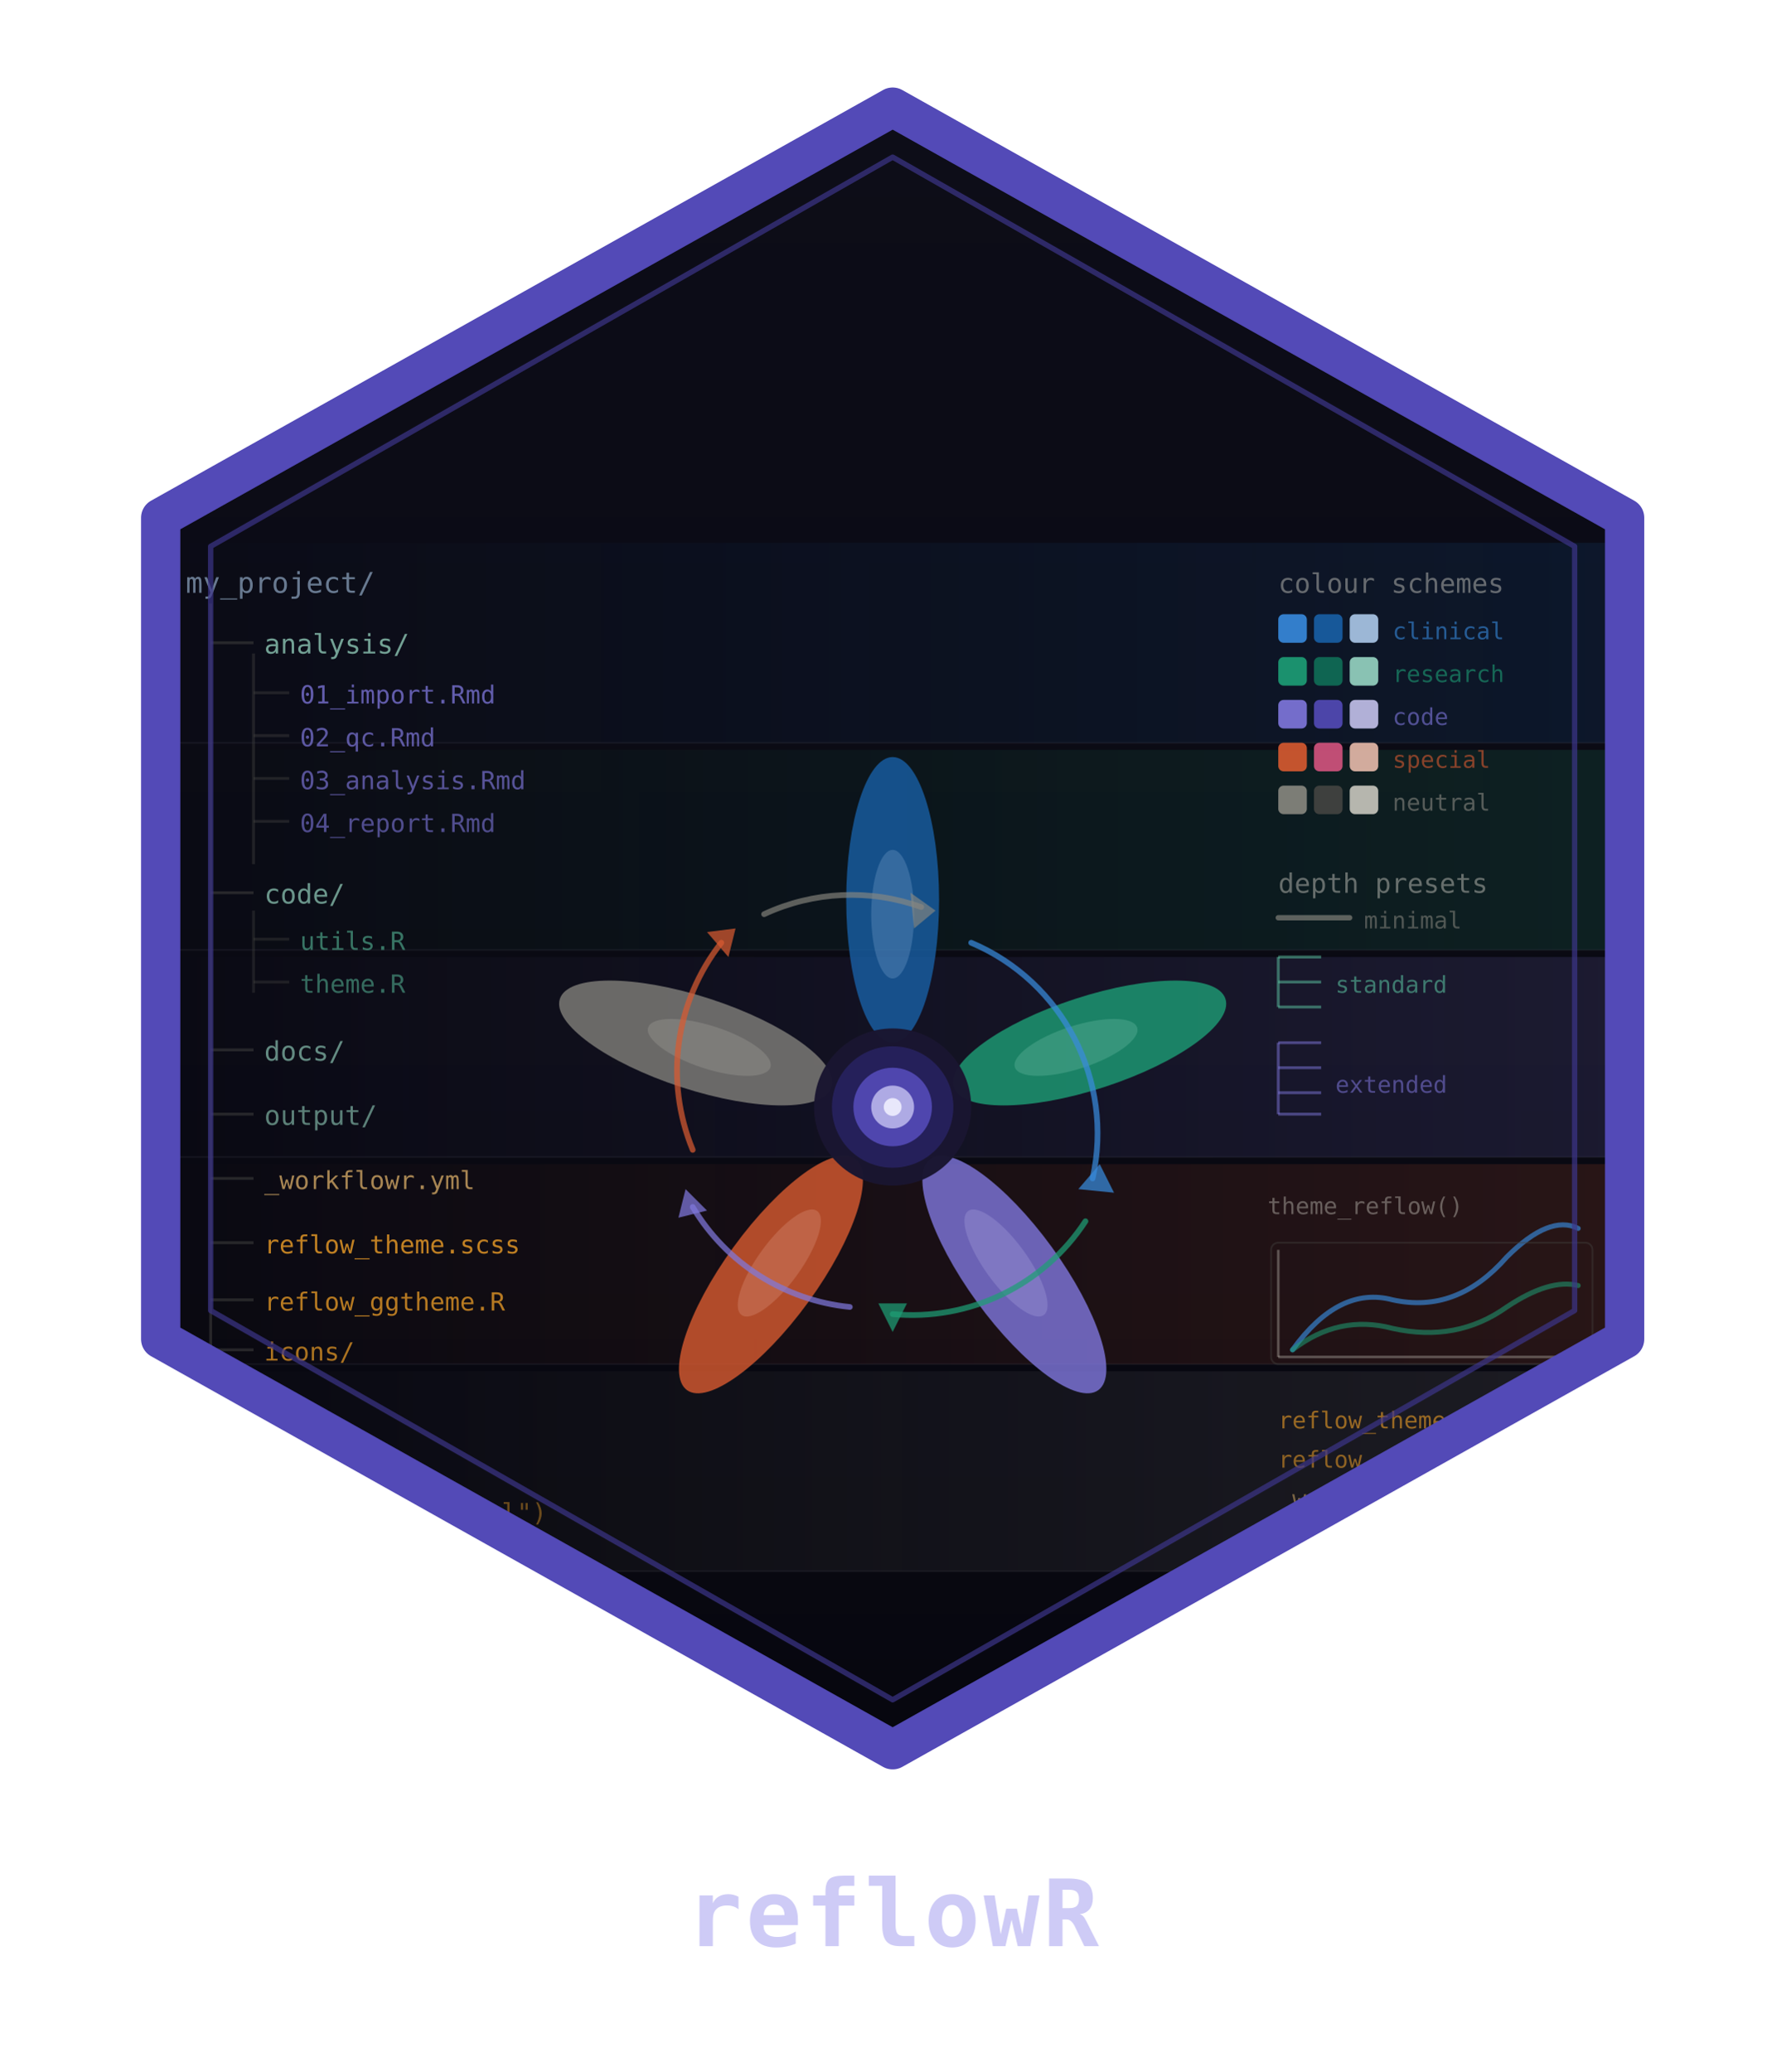
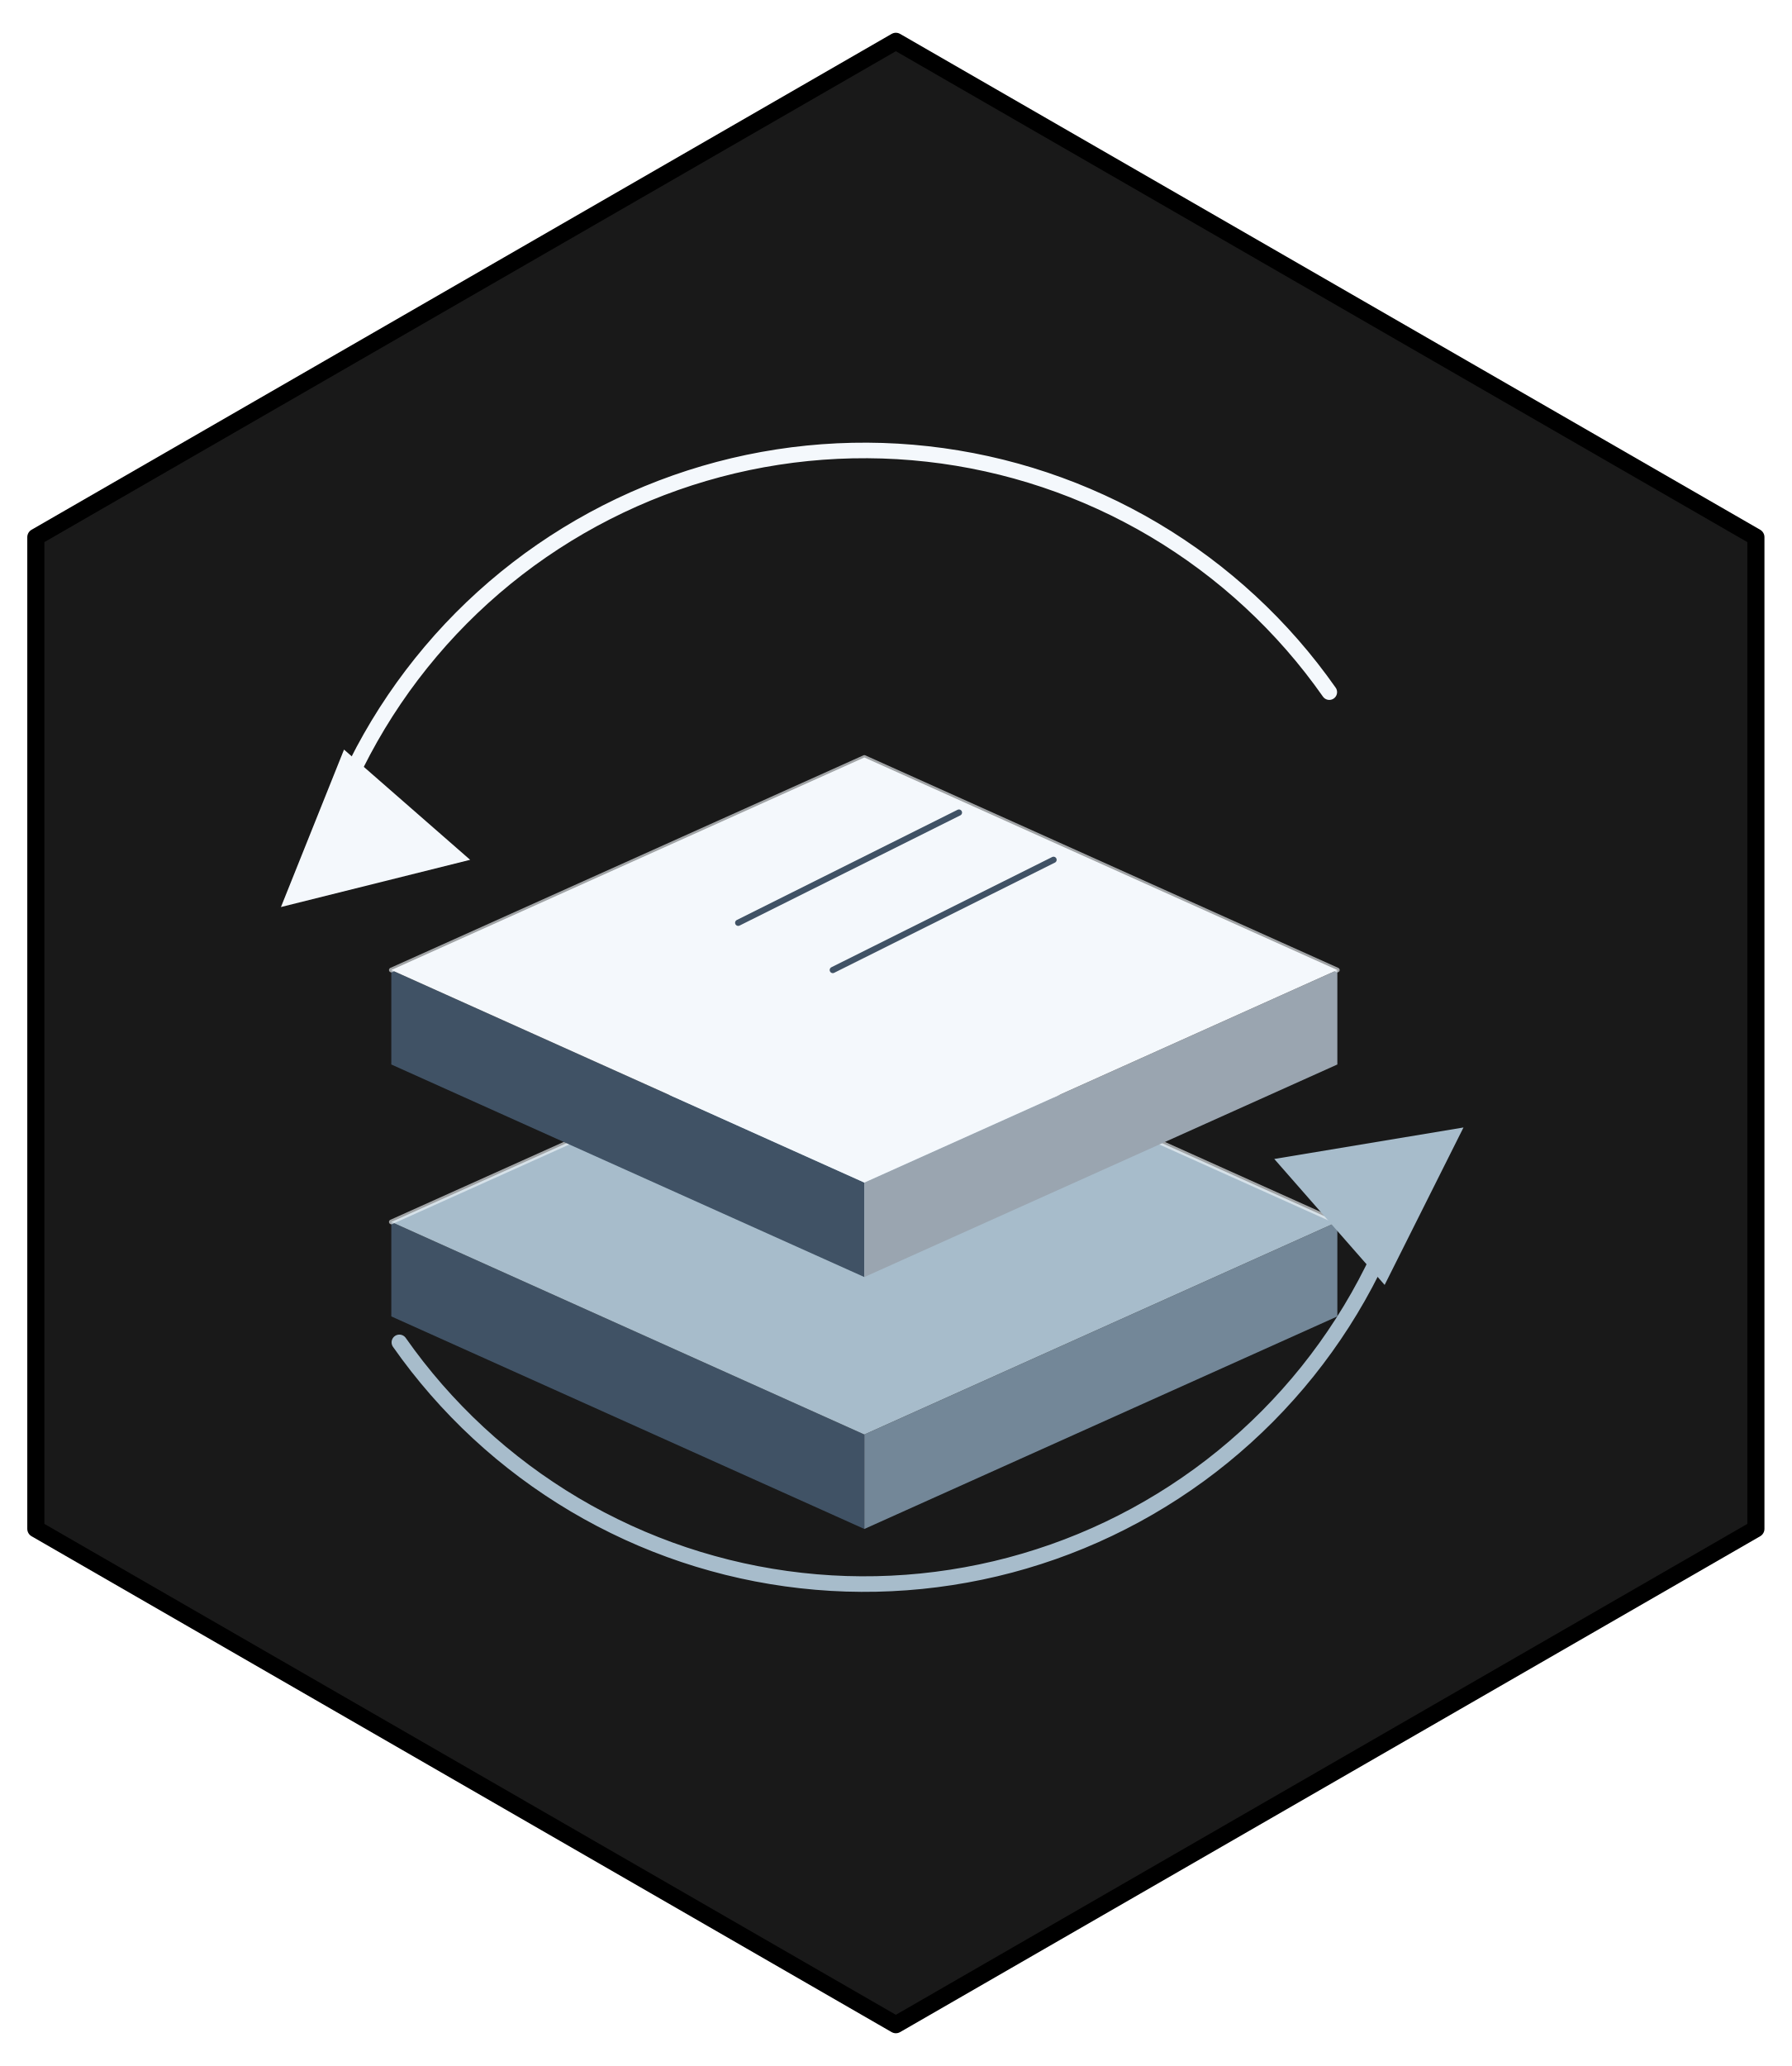
- <svg xmlns="http://www.w3.org/2000/svg" version="1.1" width="500" height="580">
-   <svg width="500" height="580" viewBox="0 0 500 580">
-     <defs>
-       <linearGradient id="bgrfl" x1="0" y1="0" x2="0" y2="1">
-         <stop offset="0%" stop-color="#0d0d18" />
-         <stop offset="100%" stop-color="#07070f" />
-       </linearGradient>
-       <linearGradient id="flow1" x1="0" y1="0" x2="1" y2="0">
-         <stop offset="0%" stop-color="#185FA5" stop-opacity="0" />
-         <stop offset="100%" stop-color="#185FA5" stop-opacity="0.15" />
-       </linearGradient>
-       <linearGradient id="flow2" x1="0" y1="0" x2="1" y2="0">
-         <stop offset="0%" stop-color="#1D9E75" stop-opacity="0" />
-         <stop offset="100%" stop-color="#1D9E75" stop-opacity="0.15" />
-       </linearGradient>
-       <linearGradient id="flow3" x1="0" y1="0" x2="1" y2="0">
-         <stop offset="0%" stop-color="#7F77DD" stop-opacity="0" />
-         <stop offset="100%" stop-color="#7F77DD" stop-opacity="0.15" />
-       </linearGradient>
-       <linearGradient id="flow4" x1="0" y1="0" x2="1" y2="0">
-         <stop offset="0%" stop-color="#D85A30" stop-opacity="0" />
-         <stop offset="100%" stop-color="#D85A30" stop-opacity="0.15" />
-       </linearGradient>
-       <linearGradient id="flow5" x1="0" y1="0" x2="1" y2="0">
-         <stop offset="0%" stop-color="#B4B2A9" stop-opacity="0" />
-         <stop offset="100%" stop-color="#B4B2A9" stop-opacity="0.12" />
-       </linearGradient>
-       <clipPath id="hexrfl">
-         <polygon points="250,30 455,145 455,375 250,490 45,375 45,145" />
-       </clipPath>
-     </defs>
-     <polygon points="250,30 455,145 455,375 250,490 45,375 45,145" fill="url(#bgrfl)" />
-     <g clip-path="url(#hexrfl)">
-       <rect x="45" y="152" width="410" height="56" fill="url(#flow1)" />
-       <rect x="45" y="210" width="410" height="56" fill="url(#flow2)" />
-       <rect x="45" y="268" width="410" height="56" fill="url(#flow3)" />
-       <rect x="45" y="326" width="410" height="56" fill="url(#flow4)" />
-       <rect x="45" y="384" width="410" height="56" fill="url(#flow5)" />
-       <line x1="45" y1="208" x2="455" y2="208" stroke="#EEEDFE" stroke-width="0.4" opacity="0.06" />
-       <line x1="45" y1="266" x2="455" y2="266" stroke="#EEEDFE" stroke-width="0.4" opacity="0.06" />
-       <line x1="45" y1="324" x2="455" y2="324" stroke="#EEEDFE" stroke-width="0.4" opacity="0.06" />
-       <line x1="45" y1="382" x2="455" y2="382" stroke="#EEEDFE" stroke-width="0.4" opacity="0.06" />
-       <line x1="45" y1="440" x2="455" y2="440" stroke="#EEEDFE" stroke-width="0.4" opacity="0.06" />
-       <text font-family="monospace" font-size="8" fill="#B5D4F4" opacity="0.55" x="52" y="166">my_project/</text>
-       <line x1="59" y1="169" x2="59" y2="430" stroke="#444441" stroke-width="0.8" opacity="0.5" />
-       <line x1="59" y1="180" x2="71" y2="180" stroke="#444441" stroke-width="0.8" opacity="0.5" />
-       <text font-family="monospace" font-size="7.5" fill="#9FE1CB" opacity="0.7" x="74" y="183">analysis/</text>
-       <line x1="71" y1="183" x2="71" y2="242" stroke="#444441" stroke-width="0.8" opacity="0.4" />
-       <line x1="71" y1="194" x2="81" y2="194" stroke="#444441" stroke-width="0.8" opacity="0.4" />
-       <text font-family="monospace" font-size="7" fill="#7F77DD" opacity="0.75" x="84" y="197">01_import.Rmd</text>
-       <line x1="71" y1="206" x2="81" y2="206" stroke="#444441" stroke-width="0.8" opacity="0.4" />
-       <text font-family="monospace" font-size="7" fill="#7F77DD" opacity="0.7" x="84" y="209">02_qc.Rmd</text>
-       <line x1="71" y1="218" x2="81" y2="218" stroke="#444441" stroke-width="0.8" opacity="0.4" />
-       <text font-family="monospace" font-size="7" fill="#7F77DD" opacity="0.65" x="84" y="221">03_analysis.Rmd</text>
-       <line x1="71" y1="230" x2="81" y2="230" stroke="#444441" stroke-width="0.8" opacity="0.4" />
-       <text font-family="monospace" font-size="7" fill="#7F77DD" opacity="0.6" x="84" y="233">04_report.Rmd</text>
-       <line x1="59" y1="250" x2="71" y2="250" stroke="#444441" stroke-width="0.8" opacity="0.5" />
-       <text font-family="monospace" font-size="7.5" fill="#9FE1CB" opacity="0.65" x="74" y="253">code/</text>
-       <line x1="71" y1="255" x2="71" y2="278" stroke="#444441" stroke-width="0.8" opacity="0.35" />
-       <line x1="71" y1="263" x2="81" y2="263" stroke="#444441" stroke-width="0.8" opacity="0.35" />
-       <text font-family="monospace" font-size="7" fill="#5DCAA5" opacity="0.55" x="84" y="266">utils.R</text>
-       <line x1="71" y1="275" x2="81" y2="275" stroke="#444441" stroke-width="0.8" opacity="0.35" />
-       <text font-family="monospace" font-size="7" fill="#5DCAA5" opacity="0.5" x="84" y="278">theme.R</text>
-       <line x1="59" y1="294" x2="71" y2="294" stroke="#444441" stroke-width="0.8" opacity="0.5" />
-       <text font-family="monospace" font-size="7.5" fill="#9FE1CB" opacity="0.6" x="74" y="297">docs/</text>
-       <line x1="59" y1="312" x2="71" y2="312" stroke="#444441" stroke-width="0.8" opacity="0.5" />
-       <text font-family="monospace" font-size="7.5" fill="#9FE1CB" opacity="0.55" x="74" y="315">output/</text>
-       <line x1="59" y1="330" x2="71" y2="330" stroke="#444441" stroke-width="0.8" opacity="0.5" />
-       <text font-family="monospace" font-size="7" fill="#FAC775" opacity="0.65" x="74" y="333">_workflowr.yml</text>
-       <line x1="59" y1="348" x2="71" y2="348" stroke="#444441" stroke-width="0.8" opacity="0.5" />
-       <text font-family="monospace" font-size="7" fill="#EF9F27" opacity="0.8" x="74" y="351">reflow_theme.scss</text>
-       <line x1="59" y1="364" x2="71" y2="364" stroke="#444441" stroke-width="0.8" opacity="0.5" />
-       <text font-family="monospace" font-size="7" fill="#EF9F27" opacity="0.75" x="74" y="367">reflow_ggtheme.R</text>
-       <line x1="59" y1="378" x2="71" y2="378" stroke="#444441" stroke-width="0.8" opacity="0.5" />
-       <text font-family="monospace" font-size="7" fill="#EF9F27" opacity="0.7" x="74" y="381">icons/</text>
-       <text font-family="monospace" font-size="7" fill="#EF9F27" opacity="0.3" x="52" y="415">wflow_start() +</text>
-       <text font-family="monospace" font-size="7" fill="#EF9F27" opacity="0.42" x="52" y="426">reflow_theme("clinical")</text>
-       <text font-family="monospace" font-size="7.5" fill="#D3D1C7" opacity="0.45" x="358" y="166">colour schemes</text>
-       <rect x="358" y="172" width="8" height="8" rx="1.5" fill="#378ADD" opacity="0.9" />
-       <rect x="368" y="172" width="8" height="8" rx="1.5" fill="#185FA5" opacity="0.9" />
-       <rect x="378" y="172" width="8" height="8" rx="1.5" fill="#B5D4F4" opacity="0.85" />
-       <text font-family="monospace" font-size="6.5" fill="#378ADD" opacity="0.6" x="390" y="179">clinical</text>
-       <rect x="358" y="184" width="8" height="8" rx="1.5" fill="#1D9E75" opacity="0.9" />
-       <rect x="368" y="184" width="8" height="8" rx="1.5" fill="#0F6E56" opacity="0.9" />
-       <rect x="378" y="184" width="8" height="8" rx="1.5" fill="#9FE1CB" opacity="0.85" />
-       <text font-family="monospace" font-size="6.5" fill="#1D9E75" opacity="0.6" x="390" y="191">research</text>
-       <rect x="358" y="196" width="8" height="8" rx="1.5" fill="#7F77DD" opacity="0.9" />
-       <rect x="368" y="196" width="8" height="8" rx="1.5" fill="#534AB7" opacity="0.9" />
-       <rect x="378" y="196" width="8" height="8" rx="1.5" fill="#CECBF6" opacity="0.85" />
-       <text font-family="monospace" font-size="6.5" fill="#7F77DD" opacity="0.6" x="390" y="203">code</text>
-       <rect x="358" y="208" width="8" height="8" rx="1.5" fill="#D85A30" opacity="0.9" />
-       <rect x="368" y="208" width="8" height="8" rx="1.5" fill="#D4537E" opacity="0.9" />
-       <rect x="378" y="208" width="8" height="8" rx="1.5" fill="#F5C4B3" opacity="0.85" />
-       <text font-family="monospace" font-size="6.5" fill="#D85A30" opacity="0.6" x="390" y="215">special</text>
-       <rect x="358" y="220" width="8" height="8" rx="1.5" fill="#888780" opacity="0.9" />
-       <rect x="368" y="220" width="8" height="8" rx="1.5" fill="#444441" opacity="0.9" />
-       <rect x="378" y="220" width="8" height="8" rx="1.5" fill="#D3D1C7" opacity="0.85" />
-       <text font-family="monospace" font-size="6.5" fill="#888780" opacity="0.6" x="390" y="227">neutral</text>
-       <text font-family="monospace" font-size="7.5" fill="#D3D1C7" opacity="0.45" x="358" y="250">depth presets</text>
-       <line x1="358" y1="257" x2="378" y2="257" stroke="#888780" stroke-width="1.5" stroke-linecap="round" opacity="0.65" />
-       <text font-family="monospace" font-size="6.5" fill="#888780" opacity="0.55" x="382" y="260">minimal</text>
-       <line x1="358" y1="268" x2="358" y2="282" stroke="#5DCAA5" stroke-width="0.8" opacity="0.5" />
-       <line x1="358" y1="268" x2="370" y2="268" stroke="#5DCAA5" stroke-width="0.8" opacity="0.5" />
-       <line x1="358" y1="275" x2="370" y2="275" stroke="#5DCAA5" stroke-width="0.8" opacity="0.5" />
-       <line x1="358" y1="282" x2="370" y2="282" stroke="#5DCAA5" stroke-width="0.8" opacity="0.5" />
-       <text font-family="monospace" font-size="6.5" fill="#5DCAA5" opacity="0.55" x="374" y="278">standard</text>
-       <line x1="358" y1="292" x2="358" y2="312" stroke="#7F77DD" stroke-width="0.8" opacity="0.5" />
-       <line x1="358" y1="292" x2="370" y2="292" stroke="#7F77DD" stroke-width="0.8" opacity="0.5" />
-       <line x1="358" y1="299" x2="370" y2="299" stroke="#7F77DD" stroke-width="0.8" opacity="0.5" />
-       <line x1="358" y1="306" x2="370" y2="306" stroke="#7F77DD" stroke-width="0.8" opacity="0.5" />
-       <line x1="358" y1="312" x2="370" y2="312" stroke="#7F77DD" stroke-width="0.8" opacity="0.5" />
-       <text font-family="monospace" font-size="6.5" fill="#7F77DD" opacity="0.55" x="374" y="306">extended</text>
-       <text font-family="monospace" font-size="6.5" fill="#D3D1C7" opacity="0.4" x="355" y="340">theme_reflow()</text>
-       <line x1="358" y1="380" x2="358" y2="350" stroke="#D3D1C7" stroke-width="0.7" opacity="0.35" />
-       <line x1="358" y1="380" x2="445" y2="380" stroke="#D3D1C7" stroke-width="0.7" opacity="0.35" />
-       <path d="M362,378 Q375,360 390,364 Q408,368 422,352 Q434,340 442,344" fill="none" stroke="#378ADD" stroke-width="1.4" opacity="0.65" stroke-linecap="round" />
-       <path d="M362,378 Q375,368 390,372 Q408,376 422,366 Q434,358 442,360" fill="none" stroke="#1D9E75" stroke-width="1.4" opacity="0.55" stroke-linecap="round" />
-       <rect x="356" y="348" width="90" height="34" rx="2" fill="none" stroke="#444441" stroke-width="0.5" opacity="0.4" />
-       <text font-family="monospace" font-size="6.5" fill="#EF9F27" opacity="0.6" x="358" y="400">reflow_theme.scss</text>
-       <text font-family="monospace" font-size="6.5" fill="#EF9F27" opacity="0.55" x="358" y="411">reflow_ggtheme.R</text>
-       <text font-family="monospace" font-size="6.5" fill="#FAC775" opacity="0.45" x="358" y="422">_workflowr.yml</text>
-       <text font-family="monospace" font-size="6.5" fill="#5DCAA5" opacity="0.45" x="358" y="433">report.qmd</text>
-       <ellipse cx="250" cy="252" rx="13" ry="40" fill="#185FA5" opacity="0.8" transform="rotate(0 250 310)" />
-       <ellipse cx="250" cy="256" rx="6" ry="18" fill="#B5D4F4" opacity="0.2" transform="rotate(0 250 310)" />
-       <ellipse cx="250" cy="252" rx="13" ry="40" fill="#1D9E75" opacity="0.8" transform="rotate(72 250 310)" />
-       <ellipse cx="250" cy="256" rx="6" ry="18" fill="#9FE1CB" opacity="0.2" transform="rotate(72 250 310)" />
-       <ellipse cx="250" cy="252" rx="13" ry="40" fill="#7F77DD" opacity="0.8" transform="rotate(144 250 310)" />
-       <ellipse cx="250" cy="256" rx="6" ry="18" fill="#CECBF6" opacity="0.2" transform="rotate(144 250 310)" />
-       <ellipse cx="250" cy="252" rx="13" ry="40" fill="#D85A30" opacity="0.8" transform="rotate(216 250 310)" />
-       <ellipse cx="250" cy="256" rx="6" ry="18" fill="#F5C4B3" opacity="0.2" transform="rotate(216 250 310)" />
-       <ellipse cx="250" cy="252" rx="13" ry="40" fill="#888780" opacity="0.75" transform="rotate(288 250 310)" />
-       <ellipse cx="250" cy="256" rx="6" ry="18" fill="#D3D1C7" opacity="0.18" transform="rotate(288 250 310)" />
-       <path d="M 272,264 A 58 58 0 0 1 306,330" fill="none" stroke="#378ADD" stroke-width="1.6" stroke-linecap="round" opacity="0.72" />
-       <polygon points="302,333 308,326 312,334" fill="#378ADD" opacity="0.72" />
-       <path d="M 304,342 A 58 58 0 0 1 250,368" fill="none" stroke="#1D9E75" stroke-width="1.6" stroke-linecap="round" opacity="0.72" />
-       <polygon points="246,365 250,373 254,365" fill="#1D9E75" opacity="0.72" />
-       <path d="M 238,366 A 58 58 0 0 1 194,338" fill="none" stroke="#7F77DD" stroke-width="1.6" stroke-linecap="round" opacity="0.72" />
-       <polygon points="190,341 192,333 198,339" fill="#7F77DD" opacity="0.72" />
-       <path d="M 194,322 A 58 58 0 0 1 202,264" fill="none" stroke="#D85A30" stroke-width="1.6" stroke-linecap="round" opacity="0.72" />
-       <polygon points="198,261 206,260 204,268" fill="#D85A30" opacity="0.72" />
-       <path d="M 214,256 A 58 58 0 0 1 258,254" fill="none" stroke="#888780" stroke-width="1.6" stroke-linecap="round" opacity="0.65" />
-       <polygon points="255,250 262,255 256,260" fill="#888780" opacity="0.65" />
-       <circle cx="250" cy="310" r="22" fill="#1a1530" opacity="0.98" />
-       <circle cx="250" cy="310" r="17" fill="#26215C" opacity="0.95" />
-       <circle cx="250" cy="310" r="11" fill="#534AB7" opacity="0.9" />
-       <circle cx="250" cy="310" r="6" fill="#CECBF6" opacity="0.75" />
-       <circle cx="250" cy="310" r="2.5" fill="#EEEDFE" opacity="0.9" />
-     </g>
-     <polygon points="250,30 455,145 455,375 250,490 45,375 45,145" fill="none" stroke="#534AB7" stroke-width="11" stroke-linejoin="round" />
-     <polygon points="250,44 441,153 441,367 250,476 59,367 59,153" fill="none" stroke="#3C3489" stroke-width="1.5" stroke-linejoin="round" opacity="0.7" />
-     <text font-family="monospace" font-weight="700" font-size="26" fill="#CECBF6" text-anchor="middle" x="250" y="545" letter-spacing="1">reflowR</text>
-   </svg>
+ <svg xmlns="http://www.w3.org/2000/svg" width="432pt" height="498pt" viewBox="0 0 432 498">
+   <path fill-rule="nonzero" fill="rgb(9.804%, 9.804%, 9.804%)" fill-opacity="1" stroke-width="4.125" stroke-linecap="round" stroke-linejoin="round" stroke="rgb(0%, 0%, 0%)" stroke-opacity="1" stroke-miterlimit="10" d="M 216 9.961 L 423.359 129.48 L 423.359 368.52 L 216 488.039 L 8.641 368.52 L 8.641 129.48 Z M 216 9.961 " />
+   <path fill-rule="nonzero" fill="rgb(25.098%, 32.157%, 39.608%)" fill-opacity="1" d="M 94.348 294.543 L 208.398 345.781 L 208.398 368.551 L 94.348 317.316 Z M 94.348 294.543 " />
+   <path fill-rule="nonzero" fill="rgb(45.098%, 52.941%, 59.608%)" fill-opacity="1" d="M 208.398 345.781 L 322.445 294.543 L 322.445 317.316 L 208.398 368.551 Z M 208.398 345.781 " />
+   <path fill-rule="nonzero" fill="rgb(65.49%, 73.725%, 79.608%)" fill-opacity="1" d="M 94.348 294.543 L 208.398 243.309 L 322.445 294.543 L 208.398 345.781 Z M 94.348 294.543 " />
+   <path fill="none" stroke-width="1.125" stroke-linecap="round" stroke-linejoin="round" stroke="rgb(95.686%, 97.255%, 98.824%)" stroke-opacity="0.62" stroke-miterlimit="10" d="M 94.348 294.543 L 208.398 243.309 L 322.445 294.543 " />
+   <path fill-rule="nonzero" fill="rgb(25.098%, 32.157%, 39.608%)" fill-opacity="1" d="M 94.348 233.82 L 208.398 285.055 L 208.398 307.828 L 94.348 256.59 Z M 94.348 233.82 " />
+   <path fill-rule="nonzero" fill="rgb(60.392%, 64.706%, 69.02%)" fill-opacity="1" d="M 208.398 285.055 L 322.445 233.82 L 322.445 256.59 L 208.398 307.828 Z M 208.398 285.055 " />
+   <path fill-rule="nonzero" fill="rgb(95.686%, 97.255%, 98.824%)" fill-opacity="1" d="M 94.348 233.82 L 208.398 182.582 L 322.445 233.82 L 208.398 285.055 Z M 94.348 233.82 " />
+   <path fill="none" stroke-width="1.125" stroke-linecap="round" stroke-linejoin="round" stroke="rgb(95.686%, 97.255%, 98.824%)" stroke-opacity="0.62" stroke-miterlimit="10" d="M 94.348 233.82 L 208.398 182.582 L 322.445 233.82 " />
+   <path fill="none" stroke-width="3.75" stroke-linecap="round" stroke-linejoin="round" stroke="rgb(95.686%, 97.255%, 98.824%)" stroke-opacity="1" stroke-miterlimit="10" d="M 320.504 166.836 L 318.383 163.898 L 316.188 161.016 L 313.914 158.191 L 311.566 155.43 L 309.145 152.73 L 306.656 150.098 L 304.094 147.531 L 301.469 145.035 L 298.773 142.605 L 296.02 140.25 L 293.203 137.969 L 290.324 135.762 L 287.391 133.633 L 284.398 131.582 L 281.355 129.609 L 278.262 127.719 L 275.117 125.91 L 271.926 124.188 L 268.691 122.547 L 265.41 120.996 L 262.094 119.531 L 258.738 118.152 L 255.348 116.867 L 251.922 115.668 L 248.469 114.562 L 244.984 113.547 L 241.477 112.625 L 237.945 111.797 L 234.391 111.062 L 230.82 110.422 L 227.234 109.875 L 223.633 109.426 L 220.023 109.07 L 216.406 108.809 L 212.781 108.645 L 209.152 108.578 L 205.523 108.605 L 201.898 108.73 L 198.277 108.949 L 194.664 109.266 L 191.059 109.676 L 187.465 110.184 L 183.887 110.785 L 180.328 111.48 L 176.785 112.27 L 173.27 113.152 L 169.773 114.129 L 166.309 115.195 L 162.871 116.355 L 159.465 117.605 L 156.094 118.945 L 152.758 120.375 L 149.465 121.891 L 146.211 123.496 L 143 125.184 L 139.836 126.957 L 136.723 128.812 L 133.656 130.75 L 130.645 132.766 L 127.684 134.863 L 124.785 137.039 L 121.941 139.289 L 119.16 141.613 L 116.441 144.012 L 113.785 146.48 L 111.195 149.02 L 108.676 151.625 L 106.227 154.297 L 103.852 157.035 L 101.547 159.832 L 99.316 162.691 L 97.164 165.605 L 95.09 168.578 L 93.094 171.602 L 91.18 174.68 L 89.348 177.809 L 87.602 180.98 L 85.938 184.199 L 84.363 187.461 " />
+   <path fill="none" stroke-width="3.75" stroke-linecap="round" stroke-linejoin="round" stroke="rgb(65.49%, 73.725%, 79.608%)" stroke-opacity="1" stroke-miterlimit="10" d="M 96.289 323.574 L 98.41 326.512 L 100.605 329.395 L 102.879 332.215 L 105.227 334.977 L 107.648 337.676 L 110.141 340.312 L 112.699 342.879 L 115.324 345.375 L 118.02 347.805 L 120.773 350.16 L 123.594 352.441 L 126.469 354.648 L 129.402 356.777 L 132.395 358.828 L 135.438 360.801 L 138.531 362.691 L 141.676 364.5 L 144.867 366.223 L 148.105 367.859 L 151.383 369.414 L 154.699 370.879 L 158.055 372.254 L 161.445 373.543 L 164.871 374.742 L 168.324 375.848 L 171.809 376.859 L 175.316 377.785 L 178.848 378.613 L 182.402 379.348 L 185.973 379.988 L 189.559 380.535 L 193.16 380.984 L 196.77 381.34 L 200.391 381.602 L 204.012 381.766 L 207.641 381.832 L 211.27 381.805 L 214.895 381.68 L 218.516 381.461 L 222.133 381.145 L 225.734 380.734 L 229.328 380.227 L 232.906 379.625 L 236.465 378.93 L 240.008 378.141 L 243.527 377.258 L 247.02 376.281 L 250.488 375.211 L 253.926 374.055 L 257.328 372.805 L 260.699 371.465 L 264.035 370.035 L 267.328 368.52 L 270.582 366.914 L 273.793 365.227 L 276.957 363.453 L 280.07 361.598 L 283.137 359.66 L 286.148 357.641 L 289.109 355.547 L 292.012 353.371 L 294.852 351.121 L 297.633 348.793 L 300.355 346.395 L 303.008 343.926 L 305.598 341.391 L 308.117 338.781 L 310.566 336.109 L 312.945 333.375 L 315.25 330.578 L 317.477 327.719 L 319.629 324.805 L 321.703 321.832 L 323.699 318.809 L 325.613 315.73 L 327.445 312.602 L 329.191 309.43 L 330.855 306.211 L 332.434 302.945 " />
+   <path fill-rule="nonzero" fill="rgb(95.686%, 97.255%, 98.824%)" fill-opacity="1" d="M 82.945 180.684 L 67.738 218.637 L 113.355 207.254 Z M 82.945 180.684 " />
+   <path fill-rule="nonzero" fill="rgb(65.49%, 73.725%, 79.608%)" fill-opacity="1" d="M 333.848 309.723 L 352.859 271.773 L 307.238 279.363 Z M 333.848 309.723 " />
+   <path fill="none" stroke-width="1.5" stroke-linecap="round" stroke-linejoin="round" stroke="rgb(25.098%, 32.157%, 39.608%)" stroke-opacity="1" stroke-miterlimit="10" d="M 177.984 222.434 L 231.207 195.867 " />
+   <path fill="none" stroke-width="1.5" stroke-linecap="round" stroke-linejoin="round" stroke="rgb(25.098%, 32.157%, 39.608%)" stroke-opacity="1" stroke-miterlimit="10" d="M 200.793 233.82 L 254.016 207.254 " />
</svg>
